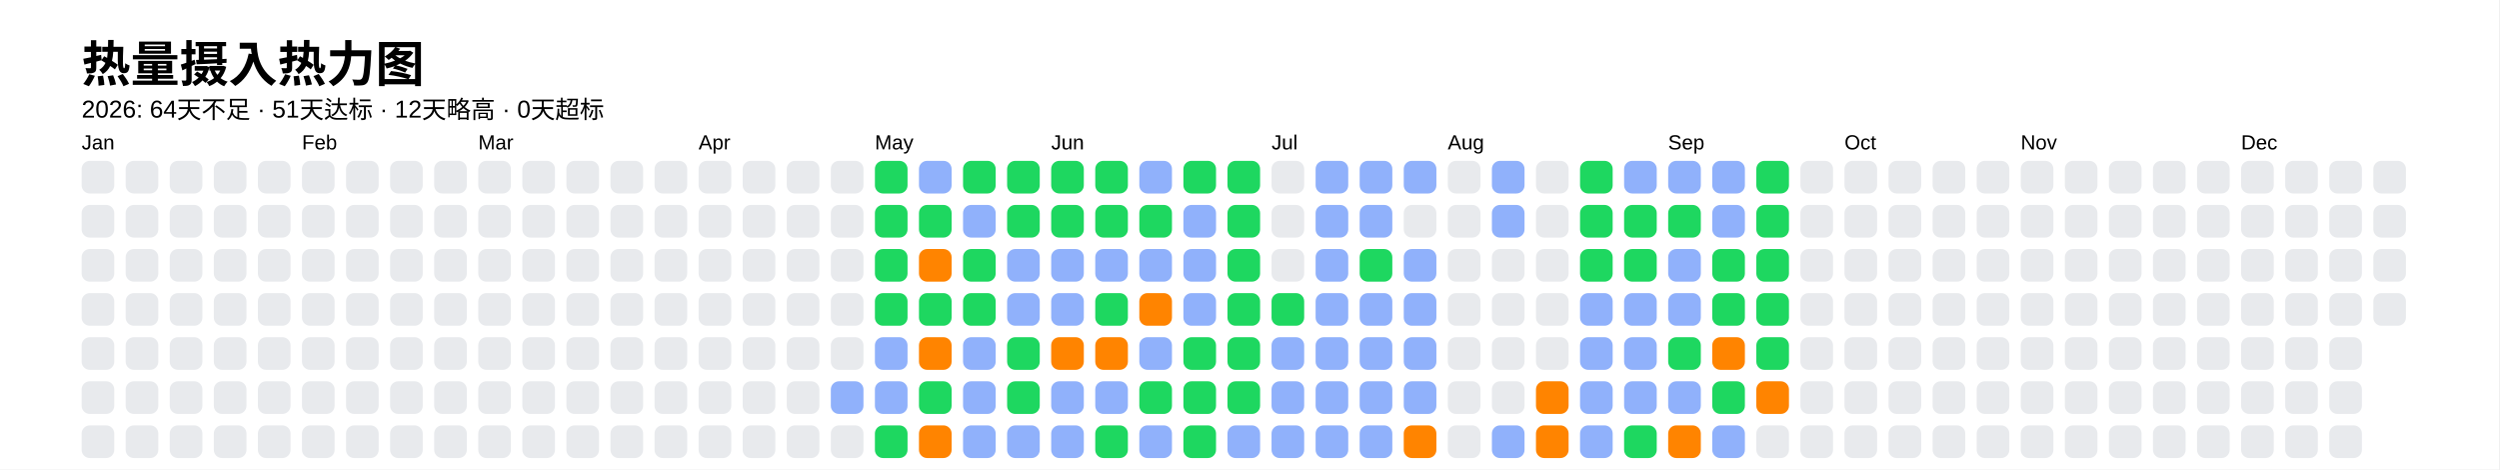
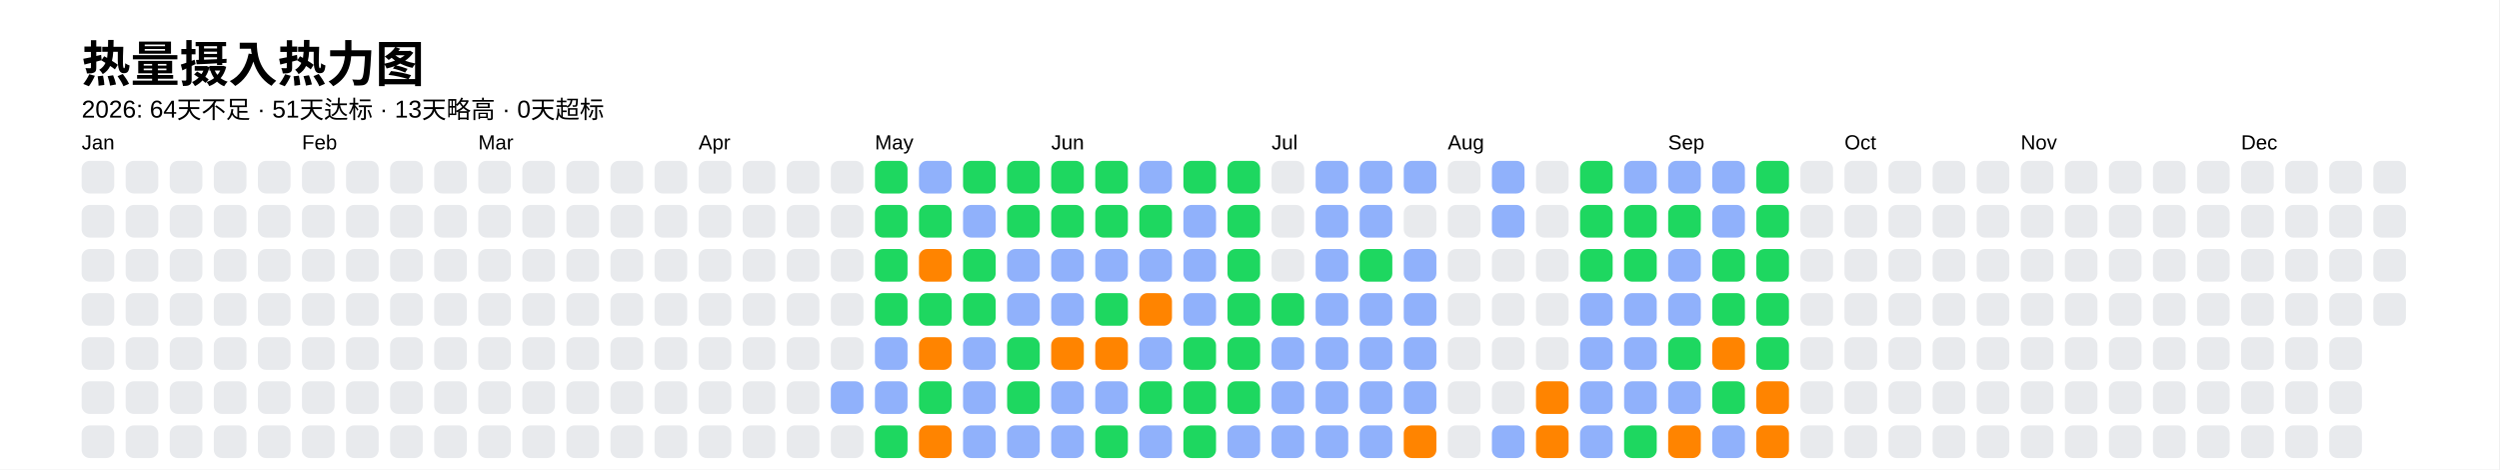
<svg xmlns="http://www.w3.org/2000/svg" style="background-color:white;" baseProfile="full" height="57.5mm" version="1.1" viewBox="0,0,306.2,57.5" width="306.2mm">
  <defs />
  <rect fill="#FFFFFF" height="57.5" width="306.2" x="0" y="0" />
  <text fill="#000000" style="font-size:6px; font-family:Arial; font-weight:bold;" x="10" y="10">热量摄入热力图</text>
-   <text fill="#000000" style="font-size:3px; font-family:Arial;" x="10" y="14.4">2026: 64天不足 · 51天达标 · 12天略高 · 0天超标</text>
+   <text fill="#000000" style="font-size:3px; font-family:Arial;" x="10" y="14.4">2026: 64天不足 · 51天达标 · 13天略高 · 0天超标</text>
  <text fill="#000000" style="font-size:2.5px; font-family:Arial" x="10" y="18.3">Jan</text>
  <rect fill="#E8EAED" height="4" rx="1" ry="1" width="4" x="10" y="19.7" />
  <rect fill="#E8EAED" height="4" rx="1" ry="1" width="4" x="10" y="25.1" />
  <rect fill="#E8EAED" height="4" rx="1" ry="1" width="4" x="10" y="30.5" />
  <rect fill="#E8EAED" height="4" rx="1" ry="1" width="4" x="10" y="35.9" />
  <rect fill="#E8EAED" height="4" rx="1" ry="1" width="4" x="10" y="41.3" />
  <rect fill="#E8EAED" height="4" rx="1" ry="1" width="4" x="10" y="46.7" />
  <rect fill="#E8EAED" height="4" rx="1" ry="1" width="4" x="10" y="52.1" />
  <rect fill="#E8EAED" height="4" rx="1" ry="1" width="4" x="15.4" y="19.7" />
  <rect fill="#E8EAED" height="4" rx="1" ry="1" width="4" x="15.4" y="25.1" />
  <rect fill="#E8EAED" height="4" rx="1" ry="1" width="4" x="15.4" y="30.5" />
  <rect fill="#E8EAED" height="4" rx="1" ry="1" width="4" x="15.4" y="35.9" />
  <rect fill="#E8EAED" height="4" rx="1" ry="1" width="4" x="15.4" y="41.3" />
  <rect fill="#E8EAED" height="4" rx="1" ry="1" width="4" x="15.4" y="46.7" />
  <rect fill="#E8EAED" height="4" rx="1" ry="1" width="4" x="15.4" y="52.1" />
  <rect fill="#E8EAED" height="4" rx="1" ry="1" width="4" x="20.8" y="19.7" />
  <rect fill="#E8EAED" height="4" rx="1" ry="1" width="4" x="20.8" y="25.1" />
  <rect fill="#E8EAED" height="4" rx="1" ry="1" width="4" x="20.8" y="30.5" />
  <rect fill="#E8EAED" height="4" rx="1" ry="1" width="4" x="20.8" y="35.9" />
  <rect fill="#E8EAED" height="4" rx="1" ry="1" width="4" x="20.8" y="41.3" />
  <rect fill="#E8EAED" height="4" rx="1" ry="1" width="4" x="20.8" y="46.7" />
  <rect fill="#E8EAED" height="4" rx="1" ry="1" width="4" x="20.8" y="52.1" />
  <rect fill="#E8EAED" height="4" rx="1" ry="1" width="4" x="26.2" y="19.7" />
  <rect fill="#E8EAED" height="4" rx="1" ry="1" width="4" x="26.2" y="25.1" />
  <rect fill="#E8EAED" height="4" rx="1" ry="1" width="4" x="26.2" y="30.5" />
  <rect fill="#E8EAED" height="4" rx="1" ry="1" width="4" x="26.2" y="35.9" />
  <rect fill="#E8EAED" height="4" rx="1" ry="1" width="4" x="26.2" y="41.3" />
  <rect fill="#E8EAED" height="4" rx="1" ry="1" width="4" x="26.2" y="46.7" />
  <rect fill="#E8EAED" height="4" rx="1" ry="1" width="4" x="26.2" y="52.1" />
  <rect fill="#E8EAED" height="4" rx="1" ry="1" width="4" x="31.6" y="19.7" />
  <rect fill="#E8EAED" height="4" rx="1" ry="1" width="4" x="31.6" y="25.1" />
  <rect fill="#E8EAED" height="4" rx="1" ry="1" width="4" x="31.6" y="30.5" />
  <rect fill="#E8EAED" height="4" rx="1" ry="1" width="4" x="31.6" y="35.9" />
  <rect fill="#E8EAED" height="4" rx="1" ry="1" width="4" x="31.6" y="41.3" />
  <rect fill="#E8EAED" height="4" rx="1" ry="1" width="4" x="31.6" y="46.7" />
  <rect fill="#E8EAED" height="4" rx="1" ry="1" width="4" x="31.6" y="52.1" />
  <text fill="#000000" style="font-size:2.5px; font-family:Arial" x="37.0" y="18.3">Feb</text>
  <rect fill="#E8EAED" height="4" rx="1" ry="1" width="4" x="37.0" y="19.7" />
  <rect fill="#E8EAED" height="4" rx="1" ry="1" width="4" x="37.0" y="25.1" />
  <rect fill="#E8EAED" height="4" rx="1" ry="1" width="4" x="37.0" y="30.5" />
  <rect fill="#E8EAED" height="4" rx="1" ry="1" width="4" x="37.0" y="35.9" />
  <rect fill="#E8EAED" height="4" rx="1" ry="1" width="4" x="37.0" y="41.3" />
  <rect fill="#E8EAED" height="4" rx="1" ry="1" width="4" x="37.0" y="46.7" />
  <rect fill="#E8EAED" height="4" rx="1" ry="1" width="4" x="37.0" y="52.1" />
  <rect fill="#E8EAED" height="4" rx="1" ry="1" width="4" x="42.4" y="19.7" />
  <rect fill="#E8EAED" height="4" rx="1" ry="1" width="4" x="42.4" y="25.1" />
  <rect fill="#E8EAED" height="4" rx="1" ry="1" width="4" x="42.4" y="30.5" />
  <rect fill="#E8EAED" height="4" rx="1" ry="1" width="4" x="42.4" y="35.9" />
  <rect fill="#E8EAED" height="4" rx="1" ry="1" width="4" x="42.4" y="41.3" />
  <rect fill="#E8EAED" height="4" rx="1" ry="1" width="4" x="42.4" y="46.7" />
  <rect fill="#E8EAED" height="4" rx="1" ry="1" width="4" x="42.4" y="52.1" />
  <rect fill="#E8EAED" height="4" rx="1" ry="1" width="4" x="47.8" y="19.7" />
  <rect fill="#E8EAED" height="4" rx="1" ry="1" width="4" x="47.8" y="25.1" />
  <rect fill="#E8EAED" height="4" rx="1" ry="1" width="4" x="47.8" y="30.5" />
  <rect fill="#E8EAED" height="4" rx="1" ry="1" width="4" x="47.8" y="35.9" />
  <rect fill="#E8EAED" height="4" rx="1" ry="1" width="4" x="47.8" y="41.3" />
  <rect fill="#E8EAED" height="4" rx="1" ry="1" width="4" x="47.8" y="46.7" />
  <rect fill="#E8EAED" height="4" rx="1" ry="1" width="4" x="47.8" y="52.1" />
  <rect fill="#E8EAED" height="4" rx="1" ry="1" width="4" x="53.2" y="19.7" />
  <rect fill="#E8EAED" height="4" rx="1" ry="1" width="4" x="53.2" y="25.1" />
  <rect fill="#E8EAED" height="4" rx="1" ry="1" width="4" x="53.2" y="30.5" />
  <rect fill="#E8EAED" height="4" rx="1" ry="1" width="4" x="53.2" y="35.9" />
  <rect fill="#E8EAED" height="4" rx="1" ry="1" width="4" x="53.2" y="41.3" />
  <rect fill="#E8EAED" height="4" rx="1" ry="1" width="4" x="53.2" y="46.7" />
  <rect fill="#E8EAED" height="4" rx="1" ry="1" width="4" x="53.2" y="52.1" />
  <text fill="#000000" style="font-size:2.5px; font-family:Arial" x="58.6" y="18.3">Mar</text>
  <rect fill="#E8EAED" height="4" rx="1" ry="1" width="4" x="58.6" y="19.7" />
  <rect fill="#E8EAED" height="4" rx="1" ry="1" width="4" x="58.6" y="25.1" />
  <rect fill="#E8EAED" height="4" rx="1" ry="1" width="4" x="58.6" y="30.5" />
  <rect fill="#E8EAED" height="4" rx="1" ry="1" width="4" x="58.6" y="35.9" />
  <rect fill="#E8EAED" height="4" rx="1" ry="1" width="4" x="58.6" y="41.3" />
  <rect fill="#E8EAED" height="4" rx="1" ry="1" width="4" x="58.6" y="46.7" />
  <rect fill="#E8EAED" height="4" rx="1" ry="1" width="4" x="58.6" y="52.1" />
  <rect fill="#E8EAED" height="4" rx="1" ry="1" width="4" x="64" y="19.7" />
  <rect fill="#E8EAED" height="4" rx="1" ry="1" width="4" x="64" y="25.1" />
  <rect fill="#E8EAED" height="4" rx="1" ry="1" width="4" x="64" y="30.5" />
  <rect fill="#E8EAED" height="4" rx="1" ry="1" width="4" x="64" y="35.9" />
  <rect fill="#E8EAED" height="4" rx="1" ry="1" width="4" x="64" y="41.3" />
  <rect fill="#E8EAED" height="4" rx="1" ry="1" width="4" x="64" y="46.7" />
  <rect fill="#E8EAED" height="4" rx="1" ry="1" width="4" x="64" y="52.1" />
  <rect fill="#E8EAED" height="4" rx="1" ry="1" width="4" x="69.4" y="19.7" />
  <rect fill="#E8EAED" height="4" rx="1" ry="1" width="4" x="69.4" y="25.1" />
  <rect fill="#E8EAED" height="4" rx="1" ry="1" width="4" x="69.4" y="30.5" />
  <rect fill="#E8EAED" height="4" rx="1" ry="1" width="4" x="69.4" y="35.9" />
  <rect fill="#E8EAED" height="4" rx="1" ry="1" width="4" x="69.4" y="41.3" />
  <rect fill="#E8EAED" height="4" rx="1" ry="1" width="4" x="69.4" y="46.7" />
  <rect fill="#E8EAED" height="4" rx="1" ry="1" width="4" x="69.4" y="52.1" />
  <rect fill="#E8EAED" height="4" rx="1" ry="1" width="4" x="74.8" y="19.7" />
  <rect fill="#E8EAED" height="4" rx="1" ry="1" width="4" x="74.8" y="25.1" />
  <rect fill="#E8EAED" height="4" rx="1" ry="1" width="4" x="74.8" y="30.5" />
  <rect fill="#E8EAED" height="4" rx="1" ry="1" width="4" x="74.8" y="35.9" />
  <rect fill="#E8EAED" height="4" rx="1" ry="1" width="4" x="74.8" y="41.3" />
  <rect fill="#E8EAED" height="4" rx="1" ry="1" width="4" x="74.8" y="46.7" />
  <rect fill="#E8EAED" height="4" rx="1" ry="1" width="4" x="74.8" y="52.1" />
  <rect fill="#E8EAED" height="4" rx="1" ry="1" width="4" x="80.2" y="19.7" />
  <rect fill="#E8EAED" height="4" rx="1" ry="1" width="4" x="80.2" y="25.1" />
  <rect fill="#E8EAED" height="4" rx="1" ry="1" width="4" x="80.2" y="30.5" />
  <rect fill="#E8EAED" height="4" rx="1" ry="1" width="4" x="80.2" y="35.9" />
  <rect fill="#E8EAED" height="4" rx="1" ry="1" width="4" x="80.2" y="41.3" />
  <rect fill="#E8EAED" height="4" rx="1" ry="1" width="4" x="80.2" y="46.7" />
  <rect fill="#E8EAED" height="4" rx="1" ry="1" width="4" x="80.2" y="52.1" />
  <text fill="#000000" style="font-size:2.5px; font-family:Arial" x="85.6" y="18.3">Apr</text>
  <rect fill="#E8EAED" height="4" rx="1" ry="1" width="4" x="85.6" y="19.7" />
  <rect fill="#E8EAED" height="4" rx="1" ry="1" width="4" x="85.6" y="25.1" />
  <rect fill="#E8EAED" height="4" rx="1" ry="1" width="4" x="85.6" y="30.5" />
  <rect fill="#E8EAED" height="4" rx="1" ry="1" width="4" x="85.6" y="35.9" />
  <rect fill="#E8EAED" height="4" rx="1" ry="1" width="4" x="85.6" y="41.3" />
  <rect fill="#E8EAED" height="4" rx="1" ry="1" width="4" x="85.6" y="46.7" />
  <rect fill="#E8EAED" height="4" rx="1" ry="1" width="4" x="85.6" y="52.1" />
  <rect fill="#E8EAED" height="4" rx="1" ry="1" width="4" x="91" y="19.7" />
  <rect fill="#E8EAED" height="4" rx="1" ry="1" width="4" x="91" y="25.1" />
  <rect fill="#E8EAED" height="4" rx="1" ry="1" width="4" x="91" y="30.5" />
  <rect fill="#E8EAED" height="4" rx="1" ry="1" width="4" x="91" y="35.9" />
  <rect fill="#E8EAED" height="4" rx="1" ry="1" width="4" x="91" y="41.3" />
  <rect fill="#E8EAED" height="4" rx="1" ry="1" width="4" x="91" y="46.7" />
  <rect fill="#E8EAED" height="4" rx="1" ry="1" width="4" x="91" y="52.1" />
  <rect fill="#E8EAED" height="4" rx="1" ry="1" width="4" x="96.4" y="19.7" />
  <rect fill="#E8EAED" height="4" rx="1" ry="1" width="4" x="96.4" y="25.1" />
  <rect fill="#E8EAED" height="4" rx="1" ry="1" width="4" x="96.4" y="30.5" />
  <rect fill="#E8EAED" height="4" rx="1" ry="1" width="4" x="96.4" y="35.9" />
  <rect fill="#E8EAED" height="4" rx="1" ry="1" width="4" x="96.4" y="41.3" />
  <rect fill="#E8EAED" height="4" rx="1" ry="1" width="4" x="96.4" y="46.7" />
  <rect fill="#E8EAED" height="4" rx="1" ry="1" width="4" x="96.4" y="52.1" />
  <rect fill="#E8EAED" height="4" rx="1" ry="1" width="4" x="101.8" y="19.7" />
  <rect fill="#E8EAED" height="4" rx="1" ry="1" width="4" x="101.8" y="25.1" />
  <rect fill="#E8EAED" height="4" rx="1" ry="1" width="4" x="101.8" y="30.5" />
  <rect fill="#E8EAED" height="4" rx="1" ry="1" width="4" x="101.8" y="35.9" />
  <rect fill="#E8EAED" height="4" rx="1" ry="1" width="4" x="101.8" y="41.3" />
  <rect fill="#90b1fb" height="4" rx="1" ry="1" width="4" x="101.8" y="46.7" />
  <rect fill="#E8EAED" height="4" rx="1" ry="1" width="4" x="101.8" y="52.1" />
  <text fill="#000000" style="font-size:2.5px; font-family:Arial" x="107.2" y="18.3">May</text>
  <rect fill="#1ed760" height="4" rx="1" ry="1" width="4" x="107.2" y="19.7" />
  <rect fill="#1ed760" height="4" rx="1" ry="1" width="4" x="107.2" y="25.1" />
  <rect fill="#1ed760" height="4" rx="1" ry="1" width="4" x="107.2" y="30.5" />
  <rect fill="#1ed760" height="4" rx="1" ry="1" width="4" x="107.2" y="35.9" />
  <rect fill="#90b1fb" height="4" rx="1" ry="1" width="4" x="107.2" y="41.3" />
  <rect fill="#90b1fb" height="4" rx="1" ry="1" width="4" x="107.2" y="46.7" />
  <rect fill="#1ed760" height="4" rx="1" ry="1" width="4" x="107.2" y="52.1" />
  <rect fill="#90b1fb" height="4" rx="1" ry="1" width="4" x="112.6" y="19.7" />
  <rect fill="#1ed760" height="4" rx="1" ry="1" width="4" x="112.6" y="25.1" />
  <rect fill="#ff8400" height="4" rx="1" ry="1" width="4" x="112.6" y="30.5" />
  <rect fill="#1ed760" height="4" rx="1" ry="1" width="4" x="112.6" y="35.9" />
  <rect fill="#ff8400" height="4" rx="1" ry="1" width="4" x="112.6" y="41.3" />
  <rect fill="#1ed760" height="4" rx="1" ry="1" width="4" x="112.6" y="46.7" />
  <rect fill="#ff8400" height="4" rx="1" ry="1" width="4" x="112.6" y="52.1" />
  <rect fill="#1ed760" height="4" rx="1" ry="1" width="4" x="118" y="19.7" />
  <rect fill="#90b1fb" height="4" rx="1" ry="1" width="4" x="118" y="25.1" />
  <rect fill="#1ed760" height="4" rx="1" ry="1" width="4" x="118" y="30.5" />
  <rect fill="#1ed760" height="4" rx="1" ry="1" width="4" x="118" y="35.9" />
  <rect fill="#90b1fb" height="4" rx="1" ry="1" width="4" x="118" y="41.3" />
  <rect fill="#90b1fb" height="4" rx="1" ry="1" width="4" x="118" y="46.7" />
  <rect fill="#90b1fb" height="4" rx="1" ry="1" width="4" x="118" y="52.1" />
  <rect fill="#1ed760" height="4" rx="1" ry="1" width="4" x="123.4" y="19.7" />
  <rect fill="#1ed760" height="4" rx="1" ry="1" width="4" x="123.4" y="25.1" />
  <rect fill="#90b1fb" height="4" rx="1" ry="1" width="4" x="123.4" y="30.5" />
  <rect fill="#90b1fb" height="4" rx="1" ry="1" width="4" x="123.4" y="35.9" />
  <rect fill="#1ed760" height="4" rx="1" ry="1" width="4" x="123.4" y="41.3" />
  <rect fill="#1ed760" height="4" rx="1" ry="1" width="4" x="123.4" y="46.7" />
  <rect fill="#90b1fb" height="4" rx="1" ry="1" width="4" x="123.4" y="52.1" />
  <text fill="#000000" style="font-size:2.5px; font-family:Arial" x="128.8" y="18.3">Jun</text>
  <rect fill="#1ed760" height="4" rx="1" ry="1" width="4" x="128.8" y="19.7" />
  <rect fill="#1ed760" height="4" rx="1" ry="1" width="4" x="128.8" y="25.1" />
  <rect fill="#90b1fb" height="4" rx="1" ry="1" width="4" x="128.8" y="30.5" />
  <rect fill="#90b1fb" height="4" rx="1" ry="1" width="4" x="128.8" y="35.9" />
  <rect fill="#ff8400" height="4" rx="1" ry="1" width="4" x="128.8" y="41.3" />
  <rect fill="#90b1fb" height="4" rx="1" ry="1" width="4" x="128.8" y="46.7" />
  <rect fill="#90b1fb" height="4" rx="1" ry="1" width="4" x="128.8" y="52.1" />
  <rect fill="#1ed760" height="4" rx="1" ry="1" width="4" x="134.2" y="19.7" />
  <rect fill="#1ed760" height="4" rx="1" ry="1" width="4" x="134.2" y="25.1" />
  <rect fill="#90b1fb" height="4" rx="1" ry="1" width="4" x="134.2" y="30.5" />
  <rect fill="#1ed760" height="4" rx="1" ry="1" width="4" x="134.2" y="35.9" />
  <rect fill="#ff8400" height="4" rx="1" ry="1" width="4" x="134.2" y="41.3" />
  <rect fill="#90b1fb" height="4" rx="1" ry="1" width="4" x="134.2" y="46.7" />
  <rect fill="#1ed760" height="4" rx="1" ry="1" width="4" x="134.2" y="52.1" />
  <rect fill="#90b1fb" height="4" rx="1" ry="1" width="4" x="139.6" y="19.7" />
  <rect fill="#1ed760" height="4" rx="1" ry="1" width="4" x="139.6" y="25.1" />
  <rect fill="#90b1fb" height="4" rx="1" ry="1" width="4" x="139.6" y="30.5" />
  <rect fill="#ff8400" height="4" rx="1" ry="1" width="4" x="139.6" y="35.9" />
  <rect fill="#90b1fb" height="4" rx="1" ry="1" width="4" x="139.6" y="41.3" />
  <rect fill="#1ed760" height="4" rx="1" ry="1" width="4" x="139.6" y="46.7" />
  <rect fill="#90b1fb" height="4" rx="1" ry="1" width="4" x="139.6" y="52.1" />
  <rect fill="#1ed760" height="4" rx="1" ry="1" width="4" x="145" y="19.7" />
  <rect fill="#90b1fb" height="4" rx="1" ry="1" width="4" x="145" y="25.1" />
  <rect fill="#90b1fb" height="4" rx="1" ry="1" width="4" x="145" y="30.5" />
  <rect fill="#90b1fb" height="4" rx="1" ry="1" width="4" x="145" y="35.9" />
  <rect fill="#1ed760" height="4" rx="1" ry="1" width="4" x="145" y="41.3" />
  <rect fill="#1ed760" height="4" rx="1" ry="1" width="4" x="145" y="46.7" />
  <rect fill="#1ed760" height="4" rx="1" ry="1" width="4" x="145" y="52.1" />
  <rect fill="#1ed760" height="4" rx="1" ry="1" width="4" x="150.4" y="19.7" />
  <rect fill="#1ed760" height="4" rx="1" ry="1" width="4" x="150.4" y="25.1" />
  <rect fill="#1ed760" height="4" rx="1" ry="1" width="4" x="150.4" y="30.5" />
  <rect fill="#1ed760" height="4" rx="1" ry="1" width="4" x="150.4" y="35.9" />
  <rect fill="#1ed760" height="4" rx="1" ry="1" width="4" x="150.4" y="41.3" />
  <rect fill="#1ed760" height="4" rx="1" ry="1" width="4" x="150.4" y="46.7" />
  <rect fill="#90b1fb" height="4" rx="1" ry="1" width="4" x="150.4" y="52.1" />
  <text fill="#000000" style="font-size:2.5px; font-family:Arial" x="155.8" y="18.3">Jul</text>
  <rect fill="#E8EAED" height="4" rx="1" ry="1" width="4" x="155.8" y="19.7" />
  <rect fill="#E8EAED" height="4" rx="1" ry="1" width="4" x="155.8" y="25.1" />
  <rect fill="#E8EAED" height="4" rx="1" ry="1" width="4" x="155.8" y="30.5" />
  <rect fill="#1ed760" height="4" rx="1" ry="1" width="4" x="155.8" y="35.9" />
  <rect fill="#90b1fb" height="4" rx="1" ry="1" width="4" x="155.8" y="41.3" />
  <rect fill="#90b1fb" height="4" rx="1" ry="1" width="4" x="155.8" y="46.7" />
  <rect fill="#90b1fb" height="4" rx="1" ry="1" width="4" x="155.8" y="52.1" />
  <rect fill="#90b1fb" height="4" rx="1" ry="1" width="4" x="161.2" y="19.7" />
  <rect fill="#90b1fb" height="4" rx="1" ry="1" width="4" x="161.2" y="25.1" />
  <rect fill="#90b1fb" height="4" rx="1" ry="1" width="4" x="161.2" y="30.5" />
  <rect fill="#90b1fb" height="4" rx="1" ry="1" width="4" x="161.2" y="35.9" />
  <rect fill="#90b1fb" height="4" rx="1" ry="1" width="4" x="161.2" y="41.3" />
  <rect fill="#90b1fb" height="4" rx="1" ry="1" width="4" x="161.2" y="46.7" />
  <rect fill="#90b1fb" height="4" rx="1" ry="1" width="4" x="161.2" y="52.1" />
  <rect fill="#90b1fb" height="4" rx="1" ry="1" width="4" x="166.6" y="19.7" />
  <rect fill="#90b1fb" height="4" rx="1" ry="1" width="4" x="166.6" y="25.1" />
  <rect fill="#1ed760" height="4" rx="1" ry="1" width="4" x="166.6" y="30.5" />
  <rect fill="#90b1fb" height="4" rx="1" ry="1" width="4" x="166.6" y="35.9" />
  <rect fill="#90b1fb" height="4" rx="1" ry="1" width="4" x="166.6" y="41.3" />
  <rect fill="#90b1fb" height="4" rx="1" ry="1" width="4" x="166.6" y="46.7" />
  <rect fill="#90b1fb" height="4" rx="1" ry="1" width="4" x="166.6" y="52.1" />
  <rect fill="#90b1fb" height="4" rx="1" ry="1" width="4" x="172" y="19.7" />
  <rect fill="#E8EAED" height="4" rx="1" ry="1" width="4" x="172" y="25.1" />
  <rect fill="#90b1fb" height="4" rx="1" ry="1" width="4" x="172" y="30.5" />
  <rect fill="#90b1fb" height="4" rx="1" ry="1" width="4" x="172" y="35.9" />
  <rect fill="#90b1fb" height="4" rx="1" ry="1" width="4" x="172" y="41.3" />
  <rect fill="#90b1fb" height="4" rx="1" ry="1" width="4" x="172" y="46.7" />
  <rect fill="#ff8400" height="4" rx="1" ry="1" width="4" x="172" y="52.1" />
  <text fill="#000000" style="font-size:2.5px; font-family:Arial" x="177.4" y="18.3">Aug</text>
  <rect fill="#E8EAED" height="4" rx="1" ry="1" width="4" x="177.4" y="19.7" />
  <rect fill="#E8EAED" height="4" rx="1" ry="1" width="4" x="177.4" y="25.1" />
  <rect fill="#E8EAED" height="4" rx="1" ry="1" width="4" x="177.4" y="30.5" />
  <rect fill="#E8EAED" height="4" rx="1" ry="1" width="4" x="177.4" y="35.9" />
  <rect fill="#E8EAED" height="4" rx="1" ry="1" width="4" x="177.4" y="41.3" />
  <rect fill="#E8EAED" height="4" rx="1" ry="1" width="4" x="177.4" y="46.7" />
  <rect fill="#E8EAED" height="4" rx="1" ry="1" width="4" x="177.4" y="52.1" />
  <rect fill="#90b1fb" height="4" rx="1" ry="1" width="4" x="182.8" y="19.7" />
  <rect fill="#90b1fb" height="4" rx="1" ry="1" width="4" x="182.8" y="25.1" />
  <rect fill="#E8EAED" height="4" rx="1" ry="1" width="4" x="182.8" y="30.5" />
  <rect fill="#E8EAED" height="4" rx="1" ry="1" width="4" x="182.8" y="35.9" />
  <rect fill="#E8EAED" height="4" rx="1" ry="1" width="4" x="182.8" y="41.3" />
  <rect fill="#E8EAED" height="4" rx="1" ry="1" width="4" x="182.8" y="46.7" />
  <rect fill="#90b1fb" height="4" rx="1" ry="1" width="4" x="182.8" y="52.1" />
  <rect fill="#E8EAED" height="4" rx="1" ry="1" width="4" x="188.2" y="19.7" />
  <rect fill="#E8EAED" height="4" rx="1" ry="1" width="4" x="188.2" y="25.1" />
  <rect fill="#E8EAED" height="4" rx="1" ry="1" width="4" x="188.2" y="30.5" />
  <rect fill="#E8EAED" height="4" rx="1" ry="1" width="4" x="188.2" y="35.9" />
  <rect fill="#E8EAED" height="4" rx="1" ry="1" width="4" x="188.2" y="41.3" />
  <rect fill="#ff8400" height="4" rx="1" ry="1" width="4" x="188.2" y="46.7" />
  <rect fill="#ff8400" height="4" rx="1" ry="1" width="4" x="188.2" y="52.1" />
  <rect fill="#1ed760" height="4" rx="1" ry="1" width="4" x="193.6" y="19.7" />
  <rect fill="#1ed760" height="4" rx="1" ry="1" width="4" x="193.6" y="25.1" />
  <rect fill="#1ed760" height="4" rx="1" ry="1" width="4" x="193.6" y="30.5" />
  <rect fill="#90b1fb" height="4" rx="1" ry="1" width="4" x="193.6" y="35.9" />
  <rect fill="#90b1fb" height="4" rx="1" ry="1" width="4" x="193.6" y="41.3" />
  <rect fill="#90b1fb" height="4" rx="1" ry="1" width="4" x="193.6" y="46.7" />
  <rect fill="#90b1fb" height="4" rx="1" ry="1" width="4" x="193.6" y="52.1" />
  <rect fill="#90b1fb" height="4" rx="1" ry="1" width="4" x="199" y="19.7" />
  <rect fill="#1ed760" height="4" rx="1" ry="1" width="4" x="199" y="25.1" />
  <rect fill="#1ed760" height="4" rx="1" ry="1" width="4" x="199" y="30.5" />
  <rect fill="#90b1fb" height="4" rx="1" ry="1" width="4" x="199" y="35.9" />
  <rect fill="#90b1fb" height="4" rx="1" ry="1" width="4" x="199" y="41.3" />
  <rect fill="#90b1fb" height="4" rx="1" ry="1" width="4" x="199" y="46.7" />
  <rect fill="#1ed760" height="4" rx="1" ry="1" width="4" x="199" y="52.1" />
  <text fill="#000000" style="font-size:2.5px; font-family:Arial" x="204.4" y="18.3">Sep</text>
  <rect fill="#90b1fb" height="4" rx="1" ry="1" width="4" x="204.4" y="19.7" />
  <rect fill="#1ed760" height="4" rx="1" ry="1" width="4" x="204.4" y="25.1" />
  <rect fill="#90b1fb" height="4" rx="1" ry="1" width="4" x="204.4" y="30.5" />
  <rect fill="#90b1fb" height="4" rx="1" ry="1" width="4" x="204.4" y="35.9" />
  <rect fill="#1ed760" height="4" rx="1" ry="1" width="4" x="204.4" y="41.3" />
  <rect fill="#90b1fb" height="4" rx="1" ry="1" width="4" x="204.4" y="46.7" />
  <rect fill="#ff8400" height="4" rx="1" ry="1" width="4" x="204.4" y="52.1" />
  <rect fill="#90b1fb" height="4" rx="1" ry="1" width="4" x="209.8" y="19.7" />
  <rect fill="#90b1fb" height="4" rx="1" ry="1" width="4" x="209.8" y="25.1" />
  <rect fill="#1ed760" height="4" rx="1" ry="1" width="4" x="209.8" y="30.5" />
  <rect fill="#1ed760" height="4" rx="1" ry="1" width="4" x="209.8" y="35.9" />
  <rect fill="#ff8400" height="4" rx="1" ry="1" width="4" x="209.8" y="41.3" />
  <rect fill="#1ed760" height="4" rx="1" ry="1" width="4" x="209.8" y="46.7" />
  <rect fill="#90b1fb" height="4" rx="1" ry="1" width="4" x="209.8" y="52.1" />
  <rect fill="#1ed760" height="4" rx="1" ry="1" width="4" x="215.2" y="19.7" />
  <rect fill="#1ed760" height="4" rx="1" ry="1" width="4" x="215.2" y="25.1" />
  <rect fill="#1ed760" height="4" rx="1" ry="1" width="4" x="215.2" y="30.5" />
  <rect fill="#1ed760" height="4" rx="1" ry="1" width="4" x="215.2" y="35.9" />
  <rect fill="#1ed760" height="4" rx="1" ry="1" width="4" x="215.2" y="41.3" />
  <rect fill="#ff8400" height="4" rx="1" ry="1" width="4" x="215.2" y="46.7" />
-   <rect fill="#E8EAED" height="4" rx="1" ry="1" width="4" x="215.2" y="52.1" />
+   <rect fill="#ff8400" height="4" rx="1" ry="1" width="4" x="215.2" y="52.1" />
  <rect fill="#E8EAED" height="4" rx="1" ry="1" width="4" x="220.6" y="19.7" />
  <rect fill="#E8EAED" height="4" rx="1" ry="1" width="4" x="220.6" y="25.1" />
  <rect fill="#E8EAED" height="4" rx="1" ry="1" width="4" x="220.6" y="30.5" />
  <rect fill="#E8EAED" height="4" rx="1" ry="1" width="4" x="220.6" y="35.9" />
  <rect fill="#E8EAED" height="4" rx="1" ry="1" width="4" x="220.6" y="41.3" />
  <rect fill="#E8EAED" height="4" rx="1" ry="1" width="4" x="220.6" y="46.7" />
  <rect fill="#E8EAED" height="4" rx="1" ry="1" width="4" x="220.6" y="52.1" />
  <text fill="#000000" style="font-size:2.5px; font-family:Arial" x="226" y="18.3">Oct</text>
  <rect fill="#E8EAED" height="4" rx="1" ry="1" width="4" x="226" y="19.7" />
  <rect fill="#E8EAED" height="4" rx="1" ry="1" width="4" x="226" y="25.1" />
  <rect fill="#E8EAED" height="4" rx="1" ry="1" width="4" x="226" y="30.5" />
  <rect fill="#E8EAED" height="4" rx="1" ry="1" width="4" x="226" y="35.9" />
  <rect fill="#E8EAED" height="4" rx="1" ry="1" width="4" x="226" y="41.3" />
  <rect fill="#E8EAED" height="4" rx="1" ry="1" width="4" x="226" y="46.7" />
  <rect fill="#E8EAED" height="4" rx="1" ry="1" width="4" x="226" y="52.1" />
  <rect fill="#E8EAED" height="4" rx="1" ry="1" width="4" x="231.4" y="19.7" />
  <rect fill="#E8EAED" height="4" rx="1" ry="1" width="4" x="231.4" y="25.1" />
  <rect fill="#E8EAED" height="4" rx="1" ry="1" width="4" x="231.4" y="30.5" />
  <rect fill="#E8EAED" height="4" rx="1" ry="1" width="4" x="231.4" y="35.9" />
  <rect fill="#E8EAED" height="4" rx="1" ry="1" width="4" x="231.4" y="41.3" />
  <rect fill="#E8EAED" height="4" rx="1" ry="1" width="4" x="231.4" y="46.7" />
  <rect fill="#E8EAED" height="4" rx="1" ry="1" width="4" x="231.4" y="52.1" />
  <rect fill="#E8EAED" height="4" rx="1" ry="1" width="4" x="236.8" y="19.7" />
  <rect fill="#E8EAED" height="4" rx="1" ry="1" width="4" x="236.8" y="25.1" />
  <rect fill="#E8EAED" height="4" rx="1" ry="1" width="4" x="236.8" y="30.5" />
  <rect fill="#E8EAED" height="4" rx="1" ry="1" width="4" x="236.8" y="35.9" />
  <rect fill="#E8EAED" height="4" rx="1" ry="1" width="4" x="236.8" y="41.3" />
  <rect fill="#E8EAED" height="4" rx="1" ry="1" width="4" x="236.8" y="46.7" />
  <rect fill="#E8EAED" height="4" rx="1" ry="1" width="4" x="236.8" y="52.1" />
  <rect fill="#E8EAED" height="4" rx="1" ry="1" width="4" x="242.2" y="19.7" />
  <rect fill="#E8EAED" height="4" rx="1" ry="1" width="4" x="242.2" y="25.1" />
  <rect fill="#E8EAED" height="4" rx="1" ry="1" width="4" x="242.2" y="30.5" />
  <rect fill="#E8EAED" height="4" rx="1" ry="1" width="4" x="242.2" y="35.9" />
  <rect fill="#E8EAED" height="4" rx="1" ry="1" width="4" x="242.2" y="41.3" />
  <rect fill="#E8EAED" height="4" rx="1" ry="1" width="4" x="242.2" y="46.7" />
  <rect fill="#E8EAED" height="4" rx="1" ry="1" width="4" x="242.2" y="52.1" />
  <text fill="#000000" style="font-size:2.5px; font-family:Arial" x="247.6" y="18.3">Nov</text>
  <rect fill="#E8EAED" height="4" rx="1" ry="1" width="4" x="247.6" y="19.7" />
  <rect fill="#E8EAED" height="4" rx="1" ry="1" width="4" x="247.6" y="25.1" />
  <rect fill="#E8EAED" height="4" rx="1" ry="1" width="4" x="247.6" y="30.5" />
  <rect fill="#E8EAED" height="4" rx="1" ry="1" width="4" x="247.6" y="35.9" />
  <rect fill="#E8EAED" height="4" rx="1" ry="1" width="4" x="247.6" y="41.3" />
  <rect fill="#E8EAED" height="4" rx="1" ry="1" width="4" x="247.6" y="46.7" />
  <rect fill="#E8EAED" height="4" rx="1" ry="1" width="4" x="247.6" y="52.1" />
  <rect fill="#E8EAED" height="4" rx="1" ry="1" width="4" x="253" y="19.7" />
  <rect fill="#E8EAED" height="4" rx="1" ry="1" width="4" x="253" y="25.1" />
  <rect fill="#E8EAED" height="4" rx="1" ry="1" width="4" x="253" y="30.5" />
  <rect fill="#E8EAED" height="4" rx="1" ry="1" width="4" x="253" y="35.9" />
  <rect fill="#E8EAED" height="4" rx="1" ry="1" width="4" x="253" y="41.3" />
  <rect fill="#E8EAED" height="4" rx="1" ry="1" width="4" x="253" y="46.7" />
  <rect fill="#E8EAED" height="4" rx="1" ry="1" width="4" x="253" y="52.1" />
  <rect fill="#E8EAED" height="4" rx="1" ry="1" width="4" x="258.4" y="19.7" />
  <rect fill="#E8EAED" height="4" rx="1" ry="1" width="4" x="258.4" y="25.1" />
  <rect fill="#E8EAED" height="4" rx="1" ry="1" width="4" x="258.4" y="30.5" />
  <rect fill="#E8EAED" height="4" rx="1" ry="1" width="4" x="258.4" y="35.9" />
  <rect fill="#E8EAED" height="4" rx="1" ry="1" width="4" x="258.4" y="41.3" />
  <rect fill="#E8EAED" height="4" rx="1" ry="1" width="4" x="258.4" y="46.7" />
  <rect fill="#E8EAED" height="4" rx="1" ry="1" width="4" x="258.4" y="52.1" />
  <rect fill="#E8EAED" height="4" rx="1" ry="1" width="4" x="263.8" y="19.7" />
  <rect fill="#E8EAED" height="4" rx="1" ry="1" width="4" x="263.8" y="25.1" />
  <rect fill="#E8EAED" height="4" rx="1" ry="1" width="4" x="263.8" y="30.5" />
  <rect fill="#E8EAED" height="4" rx="1" ry="1" width="4" x="263.8" y="35.9" />
  <rect fill="#E8EAED" height="4" rx="1" ry="1" width="4" x="263.8" y="41.3" />
  <rect fill="#E8EAED" height="4" rx="1" ry="1" width="4" x="263.8" y="46.7" />
  <rect fill="#E8EAED" height="4" rx="1" ry="1" width="4" x="263.8" y="52.1" />
  <rect fill="#E8EAED" height="4" rx="1" ry="1" width="4" x="269.2" y="19.7" />
  <rect fill="#E8EAED" height="4" rx="1" ry="1" width="4" x="269.2" y="25.1" />
  <rect fill="#E8EAED" height="4" rx="1" ry="1" width="4" x="269.2" y="30.5" />
  <rect fill="#E8EAED" height="4" rx="1" ry="1" width="4" x="269.2" y="35.9" />
  <rect fill="#E8EAED" height="4" rx="1" ry="1" width="4" x="269.2" y="41.3" />
  <rect fill="#E8EAED" height="4" rx="1" ry="1" width="4" x="269.2" y="46.7" />
  <rect fill="#E8EAED" height="4" rx="1" ry="1" width="4" x="269.2" y="52.1" />
  <text fill="#000000" style="font-size:2.5px; font-family:Arial" x="274.6" y="18.3">Dec</text>
  <rect fill="#E8EAED" height="4" rx="1" ry="1" width="4" x="274.6" y="19.7" />
  <rect fill="#E8EAED" height="4" rx="1" ry="1" width="4" x="274.6" y="25.1" />
  <rect fill="#E8EAED" height="4" rx="1" ry="1" width="4" x="274.6" y="30.5" />
  <rect fill="#E8EAED" height="4" rx="1" ry="1" width="4" x="274.6" y="35.9" />
  <rect fill="#E8EAED" height="4" rx="1" ry="1" width="4" x="274.6" y="41.3" />
  <rect fill="#E8EAED" height="4" rx="1" ry="1" width="4" x="274.6" y="46.7" />
  <rect fill="#E8EAED" height="4" rx="1" ry="1" width="4" x="274.6" y="52.1" />
  <rect fill="#E8EAED" height="4" rx="1" ry="1" width="4" x="280" y="19.7" />
  <rect fill="#E8EAED" height="4" rx="1" ry="1" width="4" x="280" y="25.1" />
  <rect fill="#E8EAED" height="4" rx="1" ry="1" width="4" x="280" y="30.5" />
  <rect fill="#E8EAED" height="4" rx="1" ry="1" width="4" x="280" y="35.9" />
  <rect fill="#E8EAED" height="4" rx="1" ry="1" width="4" x="280" y="41.3" />
  <rect fill="#E8EAED" height="4" rx="1" ry="1" width="4" x="280" y="46.7" />
  <rect fill="#E8EAED" height="4" rx="1" ry="1" width="4" x="280" y="52.1" />
  <rect fill="#E8EAED" height="4" rx="1" ry="1" width="4" x="285.4" y="19.7" />
  <rect fill="#E8EAED" height="4" rx="1" ry="1" width="4" x="285.4" y="25.1" />
  <rect fill="#E8EAED" height="4" rx="1" ry="1" width="4" x="285.4" y="30.5" />
  <rect fill="#E8EAED" height="4" rx="1" ry="1" width="4" x="285.4" y="35.9" />
  <rect fill="#E8EAED" height="4" rx="1" ry="1" width="4" x="285.4" y="41.3" />
  <rect fill="#E8EAED" height="4" rx="1" ry="1" width="4" x="285.4" y="46.7" />
  <rect fill="#E8EAED" height="4" rx="1" ry="1" width="4" x="285.4" y="52.1" />
  <rect fill="#E8EAED" height="4" rx="1" ry="1" width="4" x="290.8" y="19.7" />
  <rect fill="#E8EAED" height="4" rx="1" ry="1" width="4" x="290.8" y="25.1" />
  <rect fill="#E8EAED" height="4" rx="1" ry="1" width="4" x="290.8" y="30.5" />
  <rect fill="#E8EAED" height="4" rx="1" ry="1" width="4" x="290.8" y="35.9" />
</svg>
